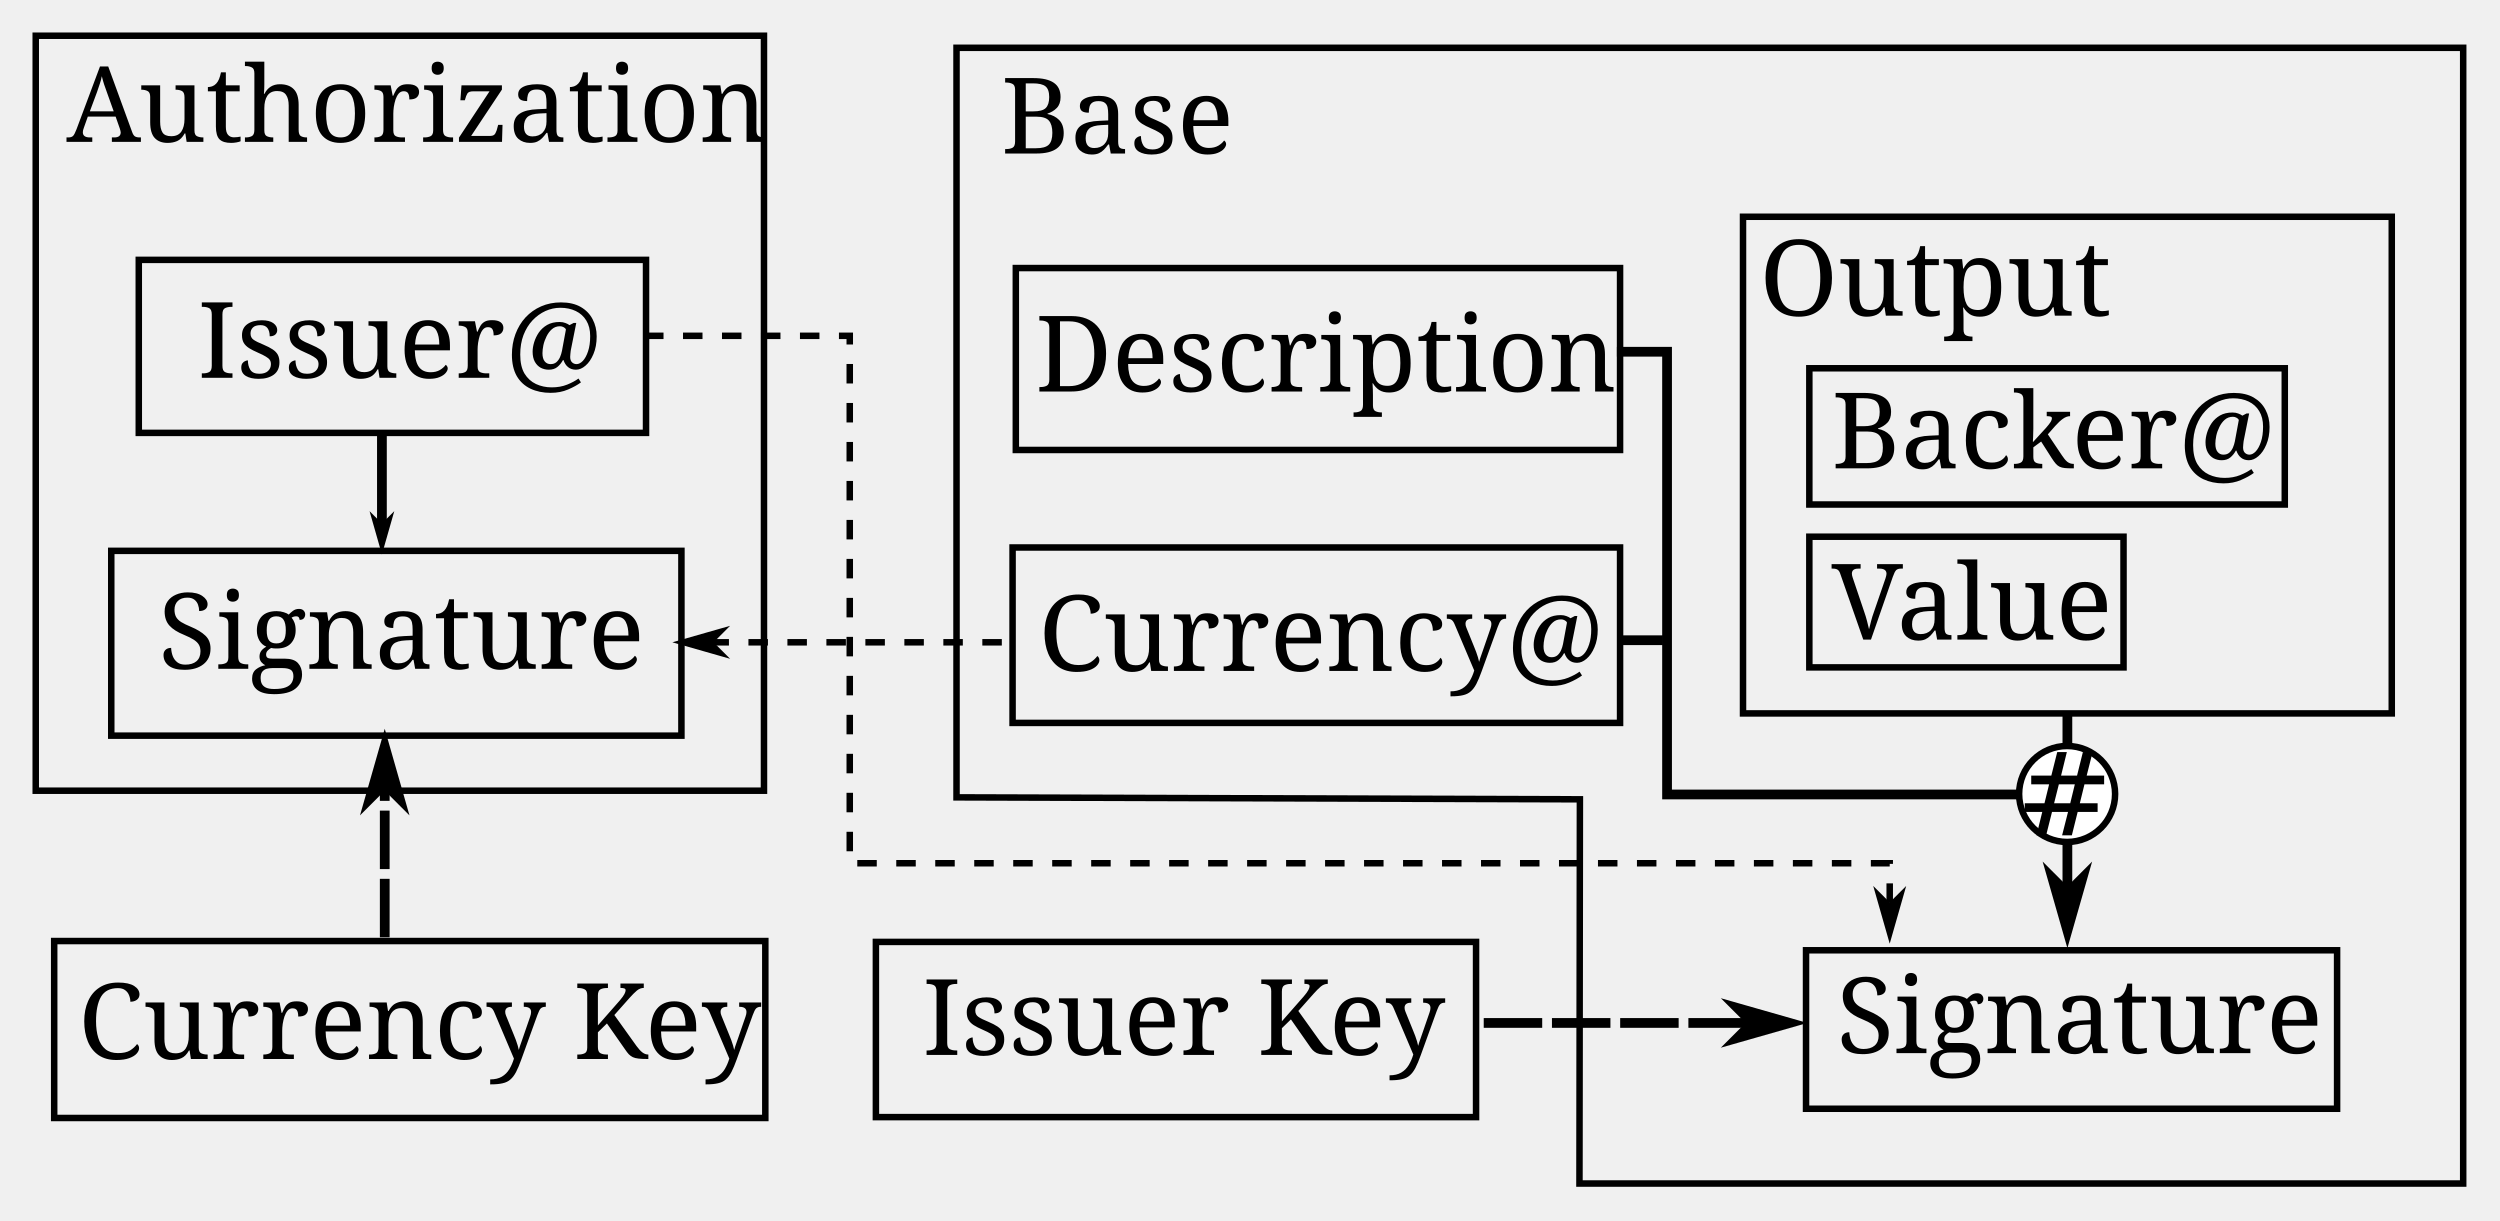
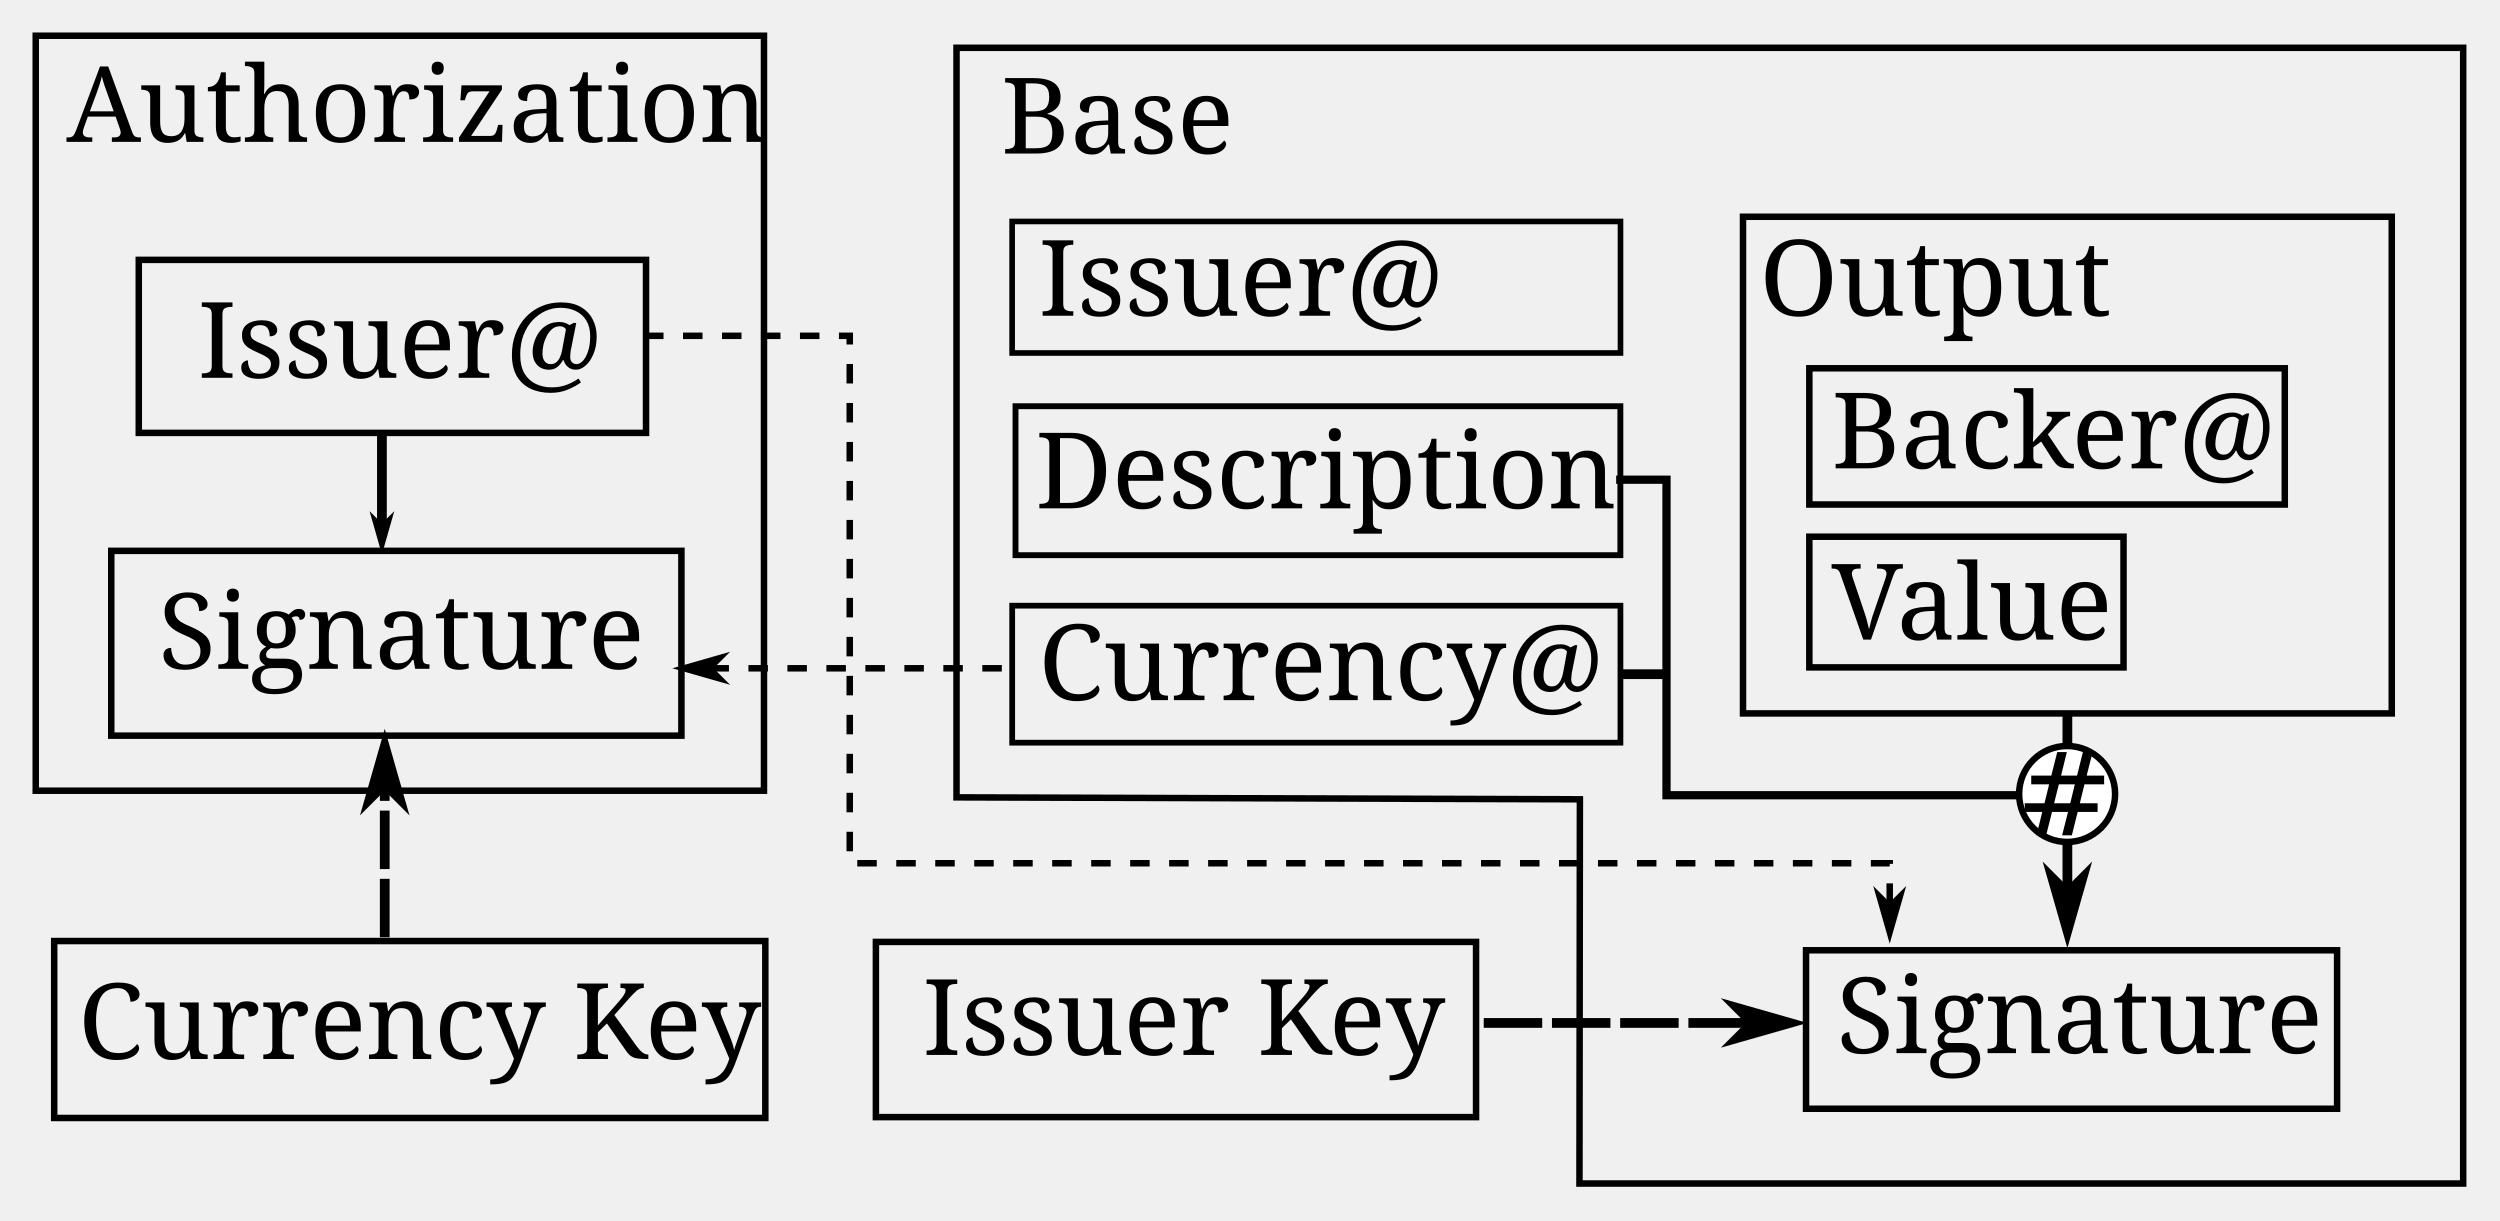
<svg xmlns="http://www.w3.org/2000/svg" width="384.779" height="187.824" id="svg9440" version="1.1">
  <defs id="defs9442">
    <marker orient="auto" refY="0" refX="0" id="Arrow1Mend-8-0" style="overflow:visible">
      <path id="path3932-1-0" d="M 0,0 5,-5 -12.5,0 5,5 0,0 z" style="fill-rule:evenodd;stroke:#000000;stroke-width:1pt" transform="matrix(-0.4,0,0,-0.4,-4,0)" />
    </marker>
    <marker orient="auto" refY="0" refX="0" id="Arrow1Mend-8" style="overflow:visible">
      <path id="path3932-1" d="M 0,0 5,-5 -12.5,0 5,5 0,0 z" style="fill-rule:evenodd;stroke:#000000;stroke-width:1pt" transform="matrix(-0.4,0,0,-0.4,-4,0)" />
    </marker>
    <marker orient="auto" refY="0" refX="0" id="marker9362" style="overflow:visible">
      <path id="path9364" d="M 0,0 5,-5 -12.5,0 5,5 0,0 z" style="fill-rule:evenodd;stroke:#000000;stroke-width:1pt" transform="matrix(-0.4,0,0,-0.4,-4,0)" />
    </marker>
    <marker orient="auto" refY="0" refX="0" id="marker9366" style="overflow:visible">
      <path id="path9368" d="M 0,0 5,-5 -12.5,0 5,5 0,0 z" style="fill-rule:evenodd;stroke:#000000;stroke-width:1pt" transform="matrix(-0.4,0,0,-0.4,-4,0)" />
    </marker>
    <marker orient="auto" refY="0" refX="0" id="Arrow1Send" style="overflow:visible">
      <path id="path3938" d="M 0,0 5,-5 -12.5,0 5,5 0,0 z" style="fill-rule:evenodd;stroke:#000000;stroke-width:1pt" transform="matrix(-0.2,0,0,-0.2,-1.2,0)" />
    </marker>
    <marker orient="auto" refY="0" refX="0" id="marker9372" style="overflow:visible">
      <path id="path9374" d="M 0,0 5,-5 -12.5,0 5,5 0,0 z" style="fill-rule:evenodd;stroke:#000000;stroke-width:1pt" transform="matrix(-0.2,0,0,-0.2,-1.2,0)" />
    </marker>
  </defs>
  <g id="layer1" transform="translate(-175.3051,-238.4501)">
-     <text xml:space="preserve" style="font-size:16.25px;font-style:normal;font-variant:normal;font-weight:normal;font-stretch:normal;line-height:125%;letter-spacing:0px;word-spacing:0px;fill:#000000;fill-opacity:1;stroke:none;font-family:Georgia;-inkscape-font-specification:Georgia" x="334.652" y="298.706" id="text3012">
-       <tspan id="tspan3014" x="334.652" y="298.706" style="-inkscape-font-specification:Georgia;font-family:Georgia">Description</tspan>
-     </text>
-     <rect style="color:#000000;fill:none;stroke:#000000;stroke-width:1px;stroke-linecap:butt;stroke-linejoin:miter;stroke-miterlimit:4;stroke-opacity:1;stroke-dasharray:none;stroke-dashoffset:0;marker:none;visibility:visible;display:inline;overflow:visible;enable-background:accumulate" id="rect3788" width="93" height="28" x="331.652" y="279.706" />
-     <text xml:space="preserve" style="font-size:16.25px;font-style:normal;font-variant:normal;font-weight:normal;font-stretch:normal;line-height:125%;letter-spacing:0px;word-spacing:0px;fill:#000000;fill-opacity:1;stroke:none;font-family:Georgia;-inkscape-font-specification:Georgia" x="335.152" y="341.715" id="text3016">
-       <tspan id="tspan3018" x="335.152" y="341.715">Currency@</tspan>
-     </text>
-     <rect style="color:#000000;fill:none;stroke:#000000;stroke-width:1px;stroke-linecap:butt;stroke-linejoin:miter;stroke-miterlimit:4;stroke-opacity:1;stroke-dasharray:none;stroke-dashoffset:0;marker:none;visibility:visible;display:inline;overflow:visible;enable-background:accumulate" id="rect3790" width="93.5" height="27" x="331.152" y="322.715" />
+     <g id="g3061" transform="translate(0,0.7300682)">
+       <text id="text3012" y="315.955" x="334.652" style="font-size:16.25px;font-style:normal;font-variant:normal;font-weight:normal;font-stretch:normal;line-height:125%;letter-spacing:0px;word-spacing:0px;fill:#000000;fill-opacity:1;stroke:none;font-family:Georgia;-inkscape-font-specification:Georgia" xml:space="preserve">
+         <tspan style="font-family:Georgia;-inkscape-font-specification:Georgia" y="315.955" x="334.652" id="tspan3014">Description</tspan>
+       </text>
+       <rect y="300.243" x="331.604" height="22.927" width="93.095" id="rect3788" style="color:#000000;fill:none;stroke:#000000;stroke-width:0.905px;stroke-linecap:butt;stroke-linejoin:miter;stroke-miterlimit:4;stroke-opacity:1;stroke-dasharray:none;stroke-dashoffset:0;marker:none;visibility:visible;display:inline;overflow:visible;enable-background:accumulate" />
+     </g>
+     <g id="g3066">
+       <text id="text3016" y="346.206" x="335.152" style="font-size:16.25px;font-style:normal;font-variant:normal;font-weight:normal;font-stretch:normal;line-height:125%;letter-spacing:0px;word-spacing:0px;fill:#000000;fill-opacity:1;stroke:none;font-family:Georgia;-inkscape-font-specification:Georgia" xml:space="preserve">
+         <tspan y="346.206" x="335.152" id="tspan3018">Currency@</tspan>
+       </text>
+       <rect y="331.671" x="331.094" height="21.087" width="93.616" id="rect3790" style="color:#000000;fill:none;stroke:#000000;stroke-width:0.884px;stroke-linecap:butt;stroke-linejoin:miter;stroke-miterlimit:4;stroke-opacity:1;stroke-dasharray:none;stroke-dashoffset:0;marker:none;visibility:visible;display:inline;overflow:visible;enable-background:accumulate" />
+     </g>
    <path style="color:#000000;fill:none;stroke:#000000;stroke-width:1;stroke-linecap:butt;stroke-linejoin:miter;stroke-miterlimit:4;stroke-opacity:1;stroke-dashoffset:0;marker:none;visibility:visible;display:inline;overflow:visible;enable-background:accumulate;stroke-dasharray:none" d="m 322.524,245.809 231.895,0 0,174.8 -136.017,0 0.068,-59.136 -95.946,-0.3 z" id="rect3832" />
    <text id="text3834" y="262.079" x="329.381" style="font-size:16.25px;font-style:normal;font-variant:normal;font-weight:normal;font-stretch:normal;line-height:125%;letter-spacing:0px;word-spacing:0px;fill:#000000;fill-opacity:1;stroke:none;font-family:Georgia;-inkscape-font-specification:Georgia" xml:space="preserve">
      <tspan y="262.079" x="329.381" id="tspan3836">Base</tspan>
    </text>
    <text xml:space="preserve" style="font-size:16.25px;font-style:normal;font-variant:normal;font-weight:normal;font-stretch:normal;line-height:125%;letter-spacing:0px;word-spacing:0px;fill:#000000;fill-opacity:1;stroke:none;font-family:Georgia;-inkscape-font-specification:Georgia" x="457.206" y="336.89" id="text3844">
      <tspan id="tspan3846" x="457.206" y="336.89">Value</tspan>
    </text>
    <rect style="color:#000000;fill:none;stroke:#000000;stroke-width:1px;stroke-linecap:butt;stroke-linejoin:miter;stroke-miterlimit:4;stroke-opacity:1;stroke-dasharray:none;stroke-dashoffset:0;marker:none;visibility:visible;display:inline;overflow:visible;enable-background:accumulate" id="rect3863" width="48.358" height="20.113" x="453.782" y="321.056" />
    <text xml:space="preserve" style="font-size:16.25px;font-style:normal;font-variant:normal;font-weight:normal;font-stretch:normal;line-height:125%;letter-spacing:0px;word-spacing:0px;fill:#000000;fill-opacity:1;stroke:none;font-family:Georgia;-inkscape-font-specification:Georgia" x="457.206" y="310.537" id="text3840">
      <tspan id="tspan3842" x="457.206" y="310.537">Backer@</tspan>
    </text>
    <rect style="color:#000000;fill:none;stroke:#000000;stroke-width:1px;stroke-linecap:butt;stroke-linejoin:miter;stroke-miterlimit:4;stroke-opacity:1;stroke-dasharray:none;stroke-dashoffset:0;marker:none;visibility:visible;display:inline;overflow:visible;enable-background:accumulate" id="rect3865" width="73.178" height="20.969" x="453.782" y="295.131" />
    <rect style="color:#000000;fill:none;stroke:#000000;stroke-width:1px;stroke-linecap:butt;stroke-linejoin:miter;stroke-miterlimit:4;stroke-opacity:1;stroke-dasharray:none;stroke-dashoffset:0;marker:none;visibility:visible;display:inline;overflow:visible;enable-background:accumulate" id="rect3877" width="99.852" height="76.441" x="443.574" y="271.813" />
    <text xml:space="preserve" style="font-size:16.25px;font-style:normal;font-variant:normal;font-weight:normal;font-stretch:normal;line-height:125%;letter-spacing:0px;word-spacing:0px;fill:#000000;fill-opacity:1;stroke:none;font-family:Georgia;-inkscape-font-specification:Georgia" x="446.142" y="287.04" id="text3879">
      <tspan id="tspan3881" x="446.142" y="287.04">Output</tspan>
    </text>
    <text xml:space="preserve" style="font-size:16.25px;font-style:normal;font-variant:normal;font-weight:normal;font-stretch:normal;line-height:125%;letter-spacing:0px;word-spacing:0px;fill:#000000;fill-opacity:1;stroke:none;font-family:Georgia;-inkscape-font-specification:Georgia" x="457.981" y="400.542" id="text3896">
      <tspan id="tspan3898" x="457.981" y="400.542">Signature</tspan>
    </text>
    <rect style="color:#000000;fill:none;stroke:#000000;stroke-width:1px;stroke-linecap:butt;stroke-linejoin:miter;stroke-miterlimit:4;stroke-opacity:1;stroke-dasharray:none;stroke-dashoffset:0;marker:none;visibility:visible;display:inline;overflow:visible;enable-background:accumulate" id="rect3900" width="81.737" height="24.393" x="453.274" y="384.708" />
    <path style="fill:none;stroke:#000000;stroke-width:1.5;stroke-linecap:butt;stroke-linejoin:miter;stroke-miterlimit:4;stroke-opacity:1;stroke-dasharray:none;marker-end:url(#marker9366)" d="m 493.5,348.184 0,33.244" id="path3907" />
-     <path style="fill:none;stroke:#000000;stroke-width:1.5;stroke-linecap:butt;stroke-linejoin:miter;stroke-miterlimit:4;stroke-opacity:1;stroke-dasharray:none" d="m 424.165,292.588 7.72,0 0,68.141 55.391,0" id="path3917" />
+     <path style="fill:none;stroke:#000000;stroke-width:1.269;stroke-linecap:butt;stroke-linejoin:miter;stroke-miterlimit:4;stroke-opacity:1;stroke-dasharray:none" d="m 424.05,312.282 7.748,0 0,48.563 55.594,0" id="path3917" />
    <text xml:space="preserve" style="font-size:16.25px;font-style:normal;font-variant:normal;font-weight:normal;font-stretch:normal;line-height:125%;letter-spacing:0px;word-spacing:0px;fill:#000000;fill-opacity:1;stroke:none;font-family:Georgia;-inkscape-font-specification:Georgia" x="317.292" y="400.812" id="text4731">
      <tspan id="tspan4733" x="317.292" y="400.812">Issuer Key</tspan>
    </text>
    <rect style="color:#000000;fill:none;stroke:#000000;stroke-width:1px;stroke-linecap:butt;stroke-linejoin:miter;stroke-miterlimit:4;stroke-opacity:1;stroke-dasharray:none;stroke-dashoffset:0;marker:none;visibility:visible;display:inline;overflow:visible;enable-background:accumulate" id="rect4735" width="92.372" height="26.965" x="310.115" y="383.422" />
    <text xml:space="preserve" style="font-size:16.25px;font-style:normal;font-variant:normal;font-weight:normal;font-stretch:normal;line-height:125%;letter-spacing:0px;word-spacing:0px;fill:#000000;fill-opacity:1;stroke:none;font-family:Georgia;-inkscape-font-specification:Georgia" x="187.35" y="401.443" id="text7798">
      <tspan id="tspan7800" x="187.35" y="401.443">Currency Key</tspan>
    </text>
    <rect style="color:#000000;fill:none;stroke:#000000;stroke-width:1px;stroke-linecap:butt;stroke-linejoin:miter;stroke-miterlimit:4;stroke-opacity:1;stroke-dasharray:none;stroke-dashoffset:0;marker:none;visibility:visible;display:inline;overflow:visible;enable-background:accumulate" id="rect7802" width="109.451" height="27.234" x="183.646" y="383.287" />
    <text xml:space="preserve" style="font-size:16.25px;font-style:normal;font-variant:normal;font-weight:normal;font-stretch:normal;line-height:125%;letter-spacing:0px;word-spacing:0px;fill:#000000;fill-opacity:1;stroke:none;font-family:Georgia;-inkscape-font-specification:Georgia" x="185.539" y="260.291" id="text7786">
      <tspan id="tspan7788" x="185.539" y="260.291">Authorization</tspan>
    </text>
    <rect style="color:#000000;fill:none;stroke:#000000;stroke-width:1px;stroke-linecap:butt;stroke-linejoin:miter;stroke-miterlimit:4;stroke-opacity:1;stroke-dasharray:none;stroke-dashoffset:0;marker:none;visibility:visible;display:inline;overflow:visible;enable-background:accumulate" id="rect7804" width="112.086" height="116.199" x="180.805" y="243.95" />
    <text xml:space="preserve" style="font-size:16.25px;font-style:normal;font-variant:normal;font-weight:normal;font-stretch:normal;line-height:125%;letter-spacing:0px;word-spacing:0px;fill:#000000;fill-opacity:1;stroke:none;font-family:Georgia;-inkscape-font-specification:Georgia" x="205.743" y="296.603" id="text7790">
      <tspan id="tspan7792" x="205.743" y="296.603">Issuer@</tspan>
    </text>
    <rect style="color:#000000;fill:none;stroke:#000000;stroke-width:1px;stroke-linecap:butt;stroke-linejoin:miter;stroke-miterlimit:4;stroke-opacity:1;stroke-dasharray:none;stroke-dashoffset:0;marker:none;visibility:visible;display:inline;overflow:visible;enable-background:accumulate" id="rect7806" width="78.071" height="26.629" x="196.665" y="278.447" />
    <text xml:space="preserve" style="font-size:16.25px;font-style:normal;font-variant:normal;font-weight:normal;font-stretch:normal;line-height:125%;letter-spacing:0px;word-spacing:0px;fill:#000000;fill-opacity:1;stroke:none;font-family:Georgia;-inkscape-font-specification:Georgia" x="199.691" y="341.388" id="text7794">
      <tspan id="tspan7796" x="199.691" y="341.388">Signature</tspan>
    </text>
    <rect style="color:#000000;fill:none;stroke:#000000;stroke-width:1px;stroke-linecap:butt;stroke-linejoin:miter;stroke-miterlimit:4;stroke-opacity:1;stroke-dasharray:none;stroke-dashoffset:0;marker:none;visibility:visible;display:inline;overflow:visible;enable-background:accumulate" id="rect7808" width="87.754" height="28.445" x="192.429" y="323.232" />
    <path id="path8074" d="m 234.087,305.366 0,15.743" style="fill:none;stroke:#000000;stroke-width:1.5;stroke-linecap:butt;stroke-linejoin:miter;stroke-miterlimit:4;stroke-opacity:1;stroke-dasharray:none;marker-end:url(#Arrow1Send)" />
    <path style="fill:none;stroke:#000000;stroke-width:1.5;stroke-linecap:butt;stroke-linejoin:miter;stroke-miterlimit:4;stroke-opacity:1;stroke-dasharray:9, 1.5;stroke-dashoffset:0;marker-end:url(#Arrow1Mend-8)" d="m 234.521,382.712 0,-29.135" id="path6420" />
    <path id="path9122" d="m 403.668,395.893 46.866,0" style="fill:none;stroke:#000000;stroke-width:1.5;stroke-linecap:butt;stroke-linejoin:miter;stroke-miterlimit:4;stroke-opacity:1;stroke-dasharray:9, 1.5;stroke-dashoffset:0;marker-end:url(#Arrow1Mend-8)" />
-     <path style="fill:none;stroke:#000000;stroke-width:1;stroke-linecap:butt;stroke-linejoin:miter;stroke-miterlimit:4;stroke-opacity:1;stroke-dasharray:3, 3;stroke-dashoffset:0;marker-end:url(#Arrow1Mend-8)" d="m 329.497,337.308 -48.736,0" id="path7192" />
+     <path style="fill:none;stroke:#000000;stroke-width:1;stroke-linecap:butt;stroke-linejoin:miter;stroke-miterlimit:4;stroke-opacity:1;stroke-dasharray:3, 3;stroke-dashoffset:0;marker-end:url(#Arrow1Mend-8)" d="m 329.497,341.308 -48.736,0" id="path7192" />
    <path style="fill:none;stroke:#000000;stroke-width:1;stroke-linecap:butt;stroke-linejoin:miter;stroke-miterlimit:4;stroke-opacity:1;stroke-dasharray:3, 3;stroke-dashoffset:0;marker-end:url(#Arrow1Mend-8-0)" d="m 274.428,290.137 31.665,0 0,81.177 160.061,0 0,10.407" id="path9150" />
    <circle r="7.387" cy="360.653" cx="538.696" id="path11797" style="fill:#ffffff;fill-opacity:1;stroke:#000000;stroke-width:1;stroke-miterlimit:4;stroke-opacity:1;stroke-dasharray:none" d="m 546.083,360.653 c 0,4.08 -3.307,7.387 -7.387,7.387 -4.08,0 -7.387,-3.307 -7.387,-7.387 0,-4.08 3.307,-7.387 7.387,-7.387 4.08,0 7.387,3.307 7.387,7.387 z" transform="translate(-45.23886,-3.7834695e-8)" />
    <path style="font-size:25.067px;font-style:normal;font-variant:normal;font-weight:normal;font-stretch:normal;line-height:125%;letter-spacing:0px;word-spacing:0px;fill:#000000;fill-opacity:1;stroke:none;font-family:serif;-inkscape-font-specification:serif" id="path4284" d="m 494.646,359.165 -2.459,0 -0.732,2.912 2.485,0 0.706,-2.912 z m -1.229,-4.961 -0.889,3.618 2.459,0 0.898,-3.618 1.5,0 -0.915,3.618 2.685,0 0,1.343 -3.025,0 -0.715,2.912 2.738,0 0,1.334 -3.069,0 -0.898,3.61 -1.5,0 0.915,-3.61 -2.467,0 -0.907,3.61 -1.482,0 0.889,-3.61 -2.694,0 0,-1.334 3.034,0 0.715,-2.912 -2.755,0 0,-1.343 3.095,0 0.907,-3.618 1.482,0 z" />
-     <path style="fill:none;stroke:#000000;stroke-width:1.5;stroke-linecap:butt;stroke-linejoin:miter;stroke-opacity:1;stroke-miterlimit:4;stroke-dasharray:none" d="m 424.679,336.987 6.57,0" id="path3080" />
+     <path style="fill:none;stroke:#000000;stroke-width:1.5;stroke-linecap:butt;stroke-linejoin:miter;stroke-miterlimit:4;stroke-opacity:1;stroke-dasharray:none" d="m 424.679,342.215 6.57,0" id="path3080" />
+     <g id="g3056">
+       <text xml:space="preserve" style="font-size:16.25px;font-style:normal;font-variant:normal;font-weight:normal;font-stretch:normal;line-height:125%;letter-spacing:0px;word-spacing:0px;fill:#000000;fill-opacity:1;stroke:none;font-family:Georgia;-inkscape-font-specification:Georgia" x="335.152" y="287.046" id="text3040">
+         <tspan id="tspan3042" x="335.152" y="287.046">Issuer@</tspan>
+       </text>
+       <rect style="color:#000000;fill:none;stroke:#000000;stroke-width:0.866px;stroke-linecap:butt;stroke-linejoin:miter;stroke-miterlimit:4;stroke-opacity:1;stroke-dasharray:none;stroke-dashoffset:0;marker:none;visibility:visible;display:inline;overflow:visible;enable-background:accumulate" id="rect3044" width="93.633" height="20.243" x="331.085" y="272.536" />
+     </g>
  </g>
</svg>
